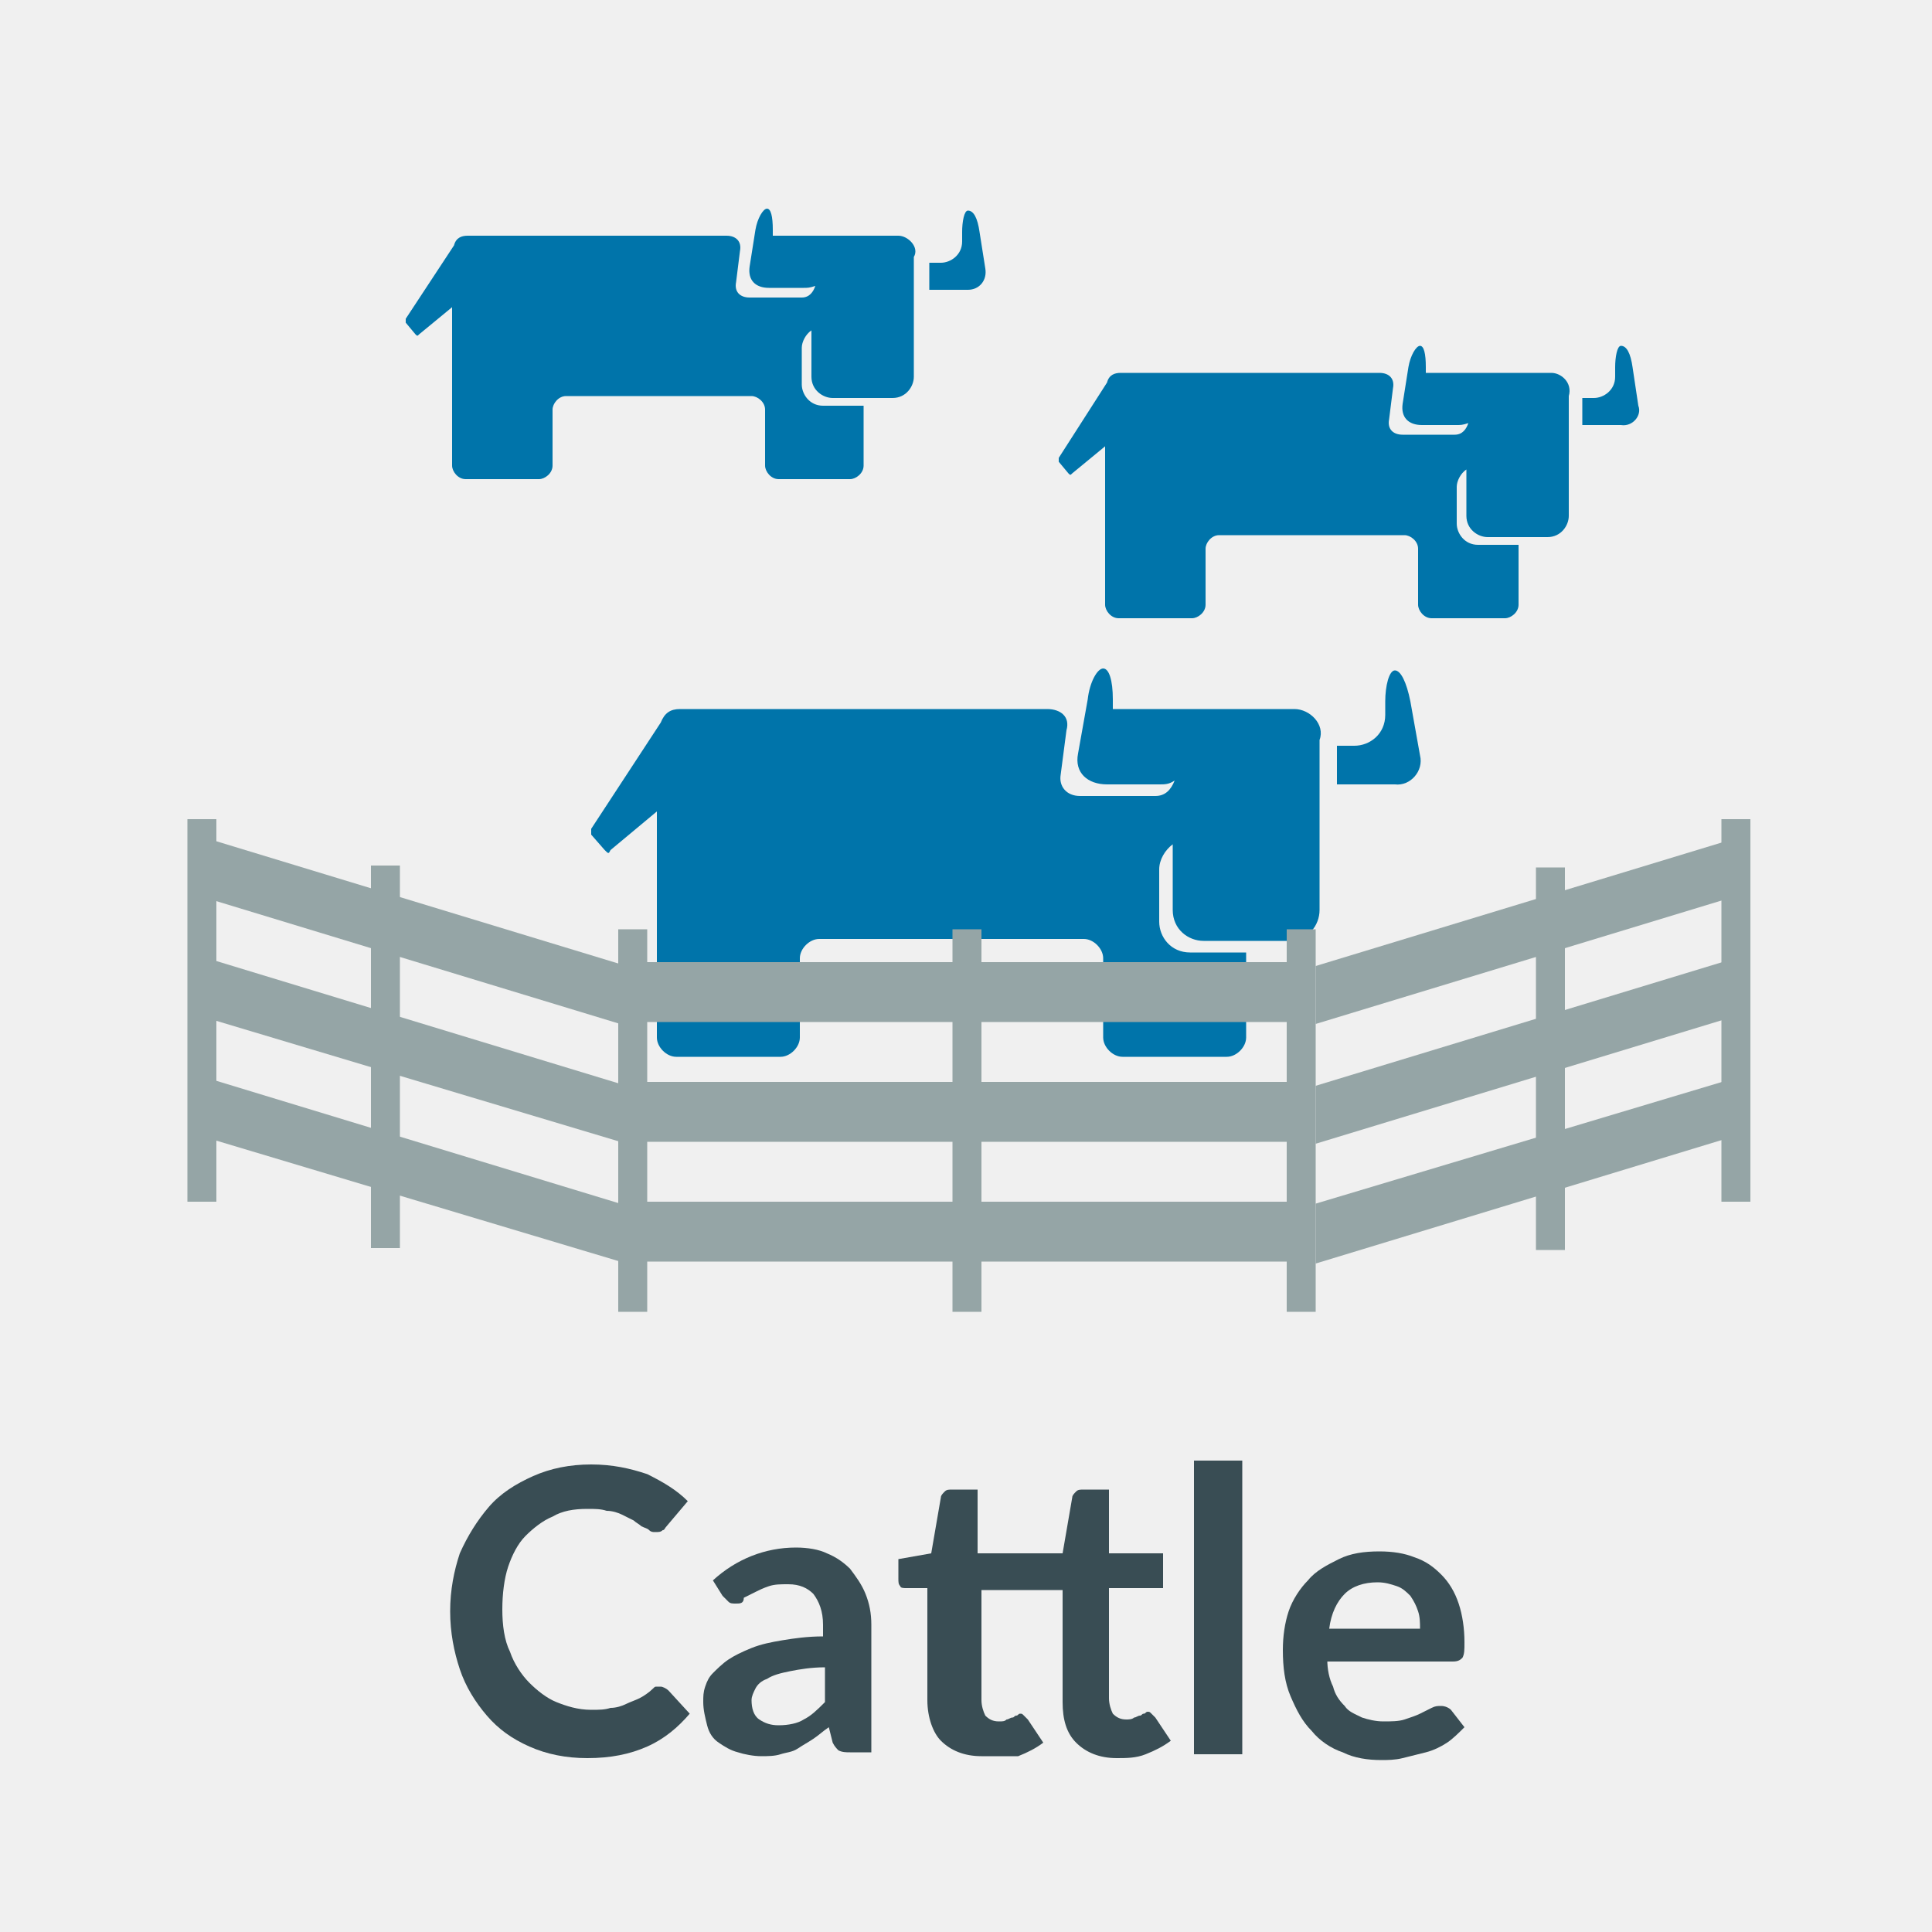
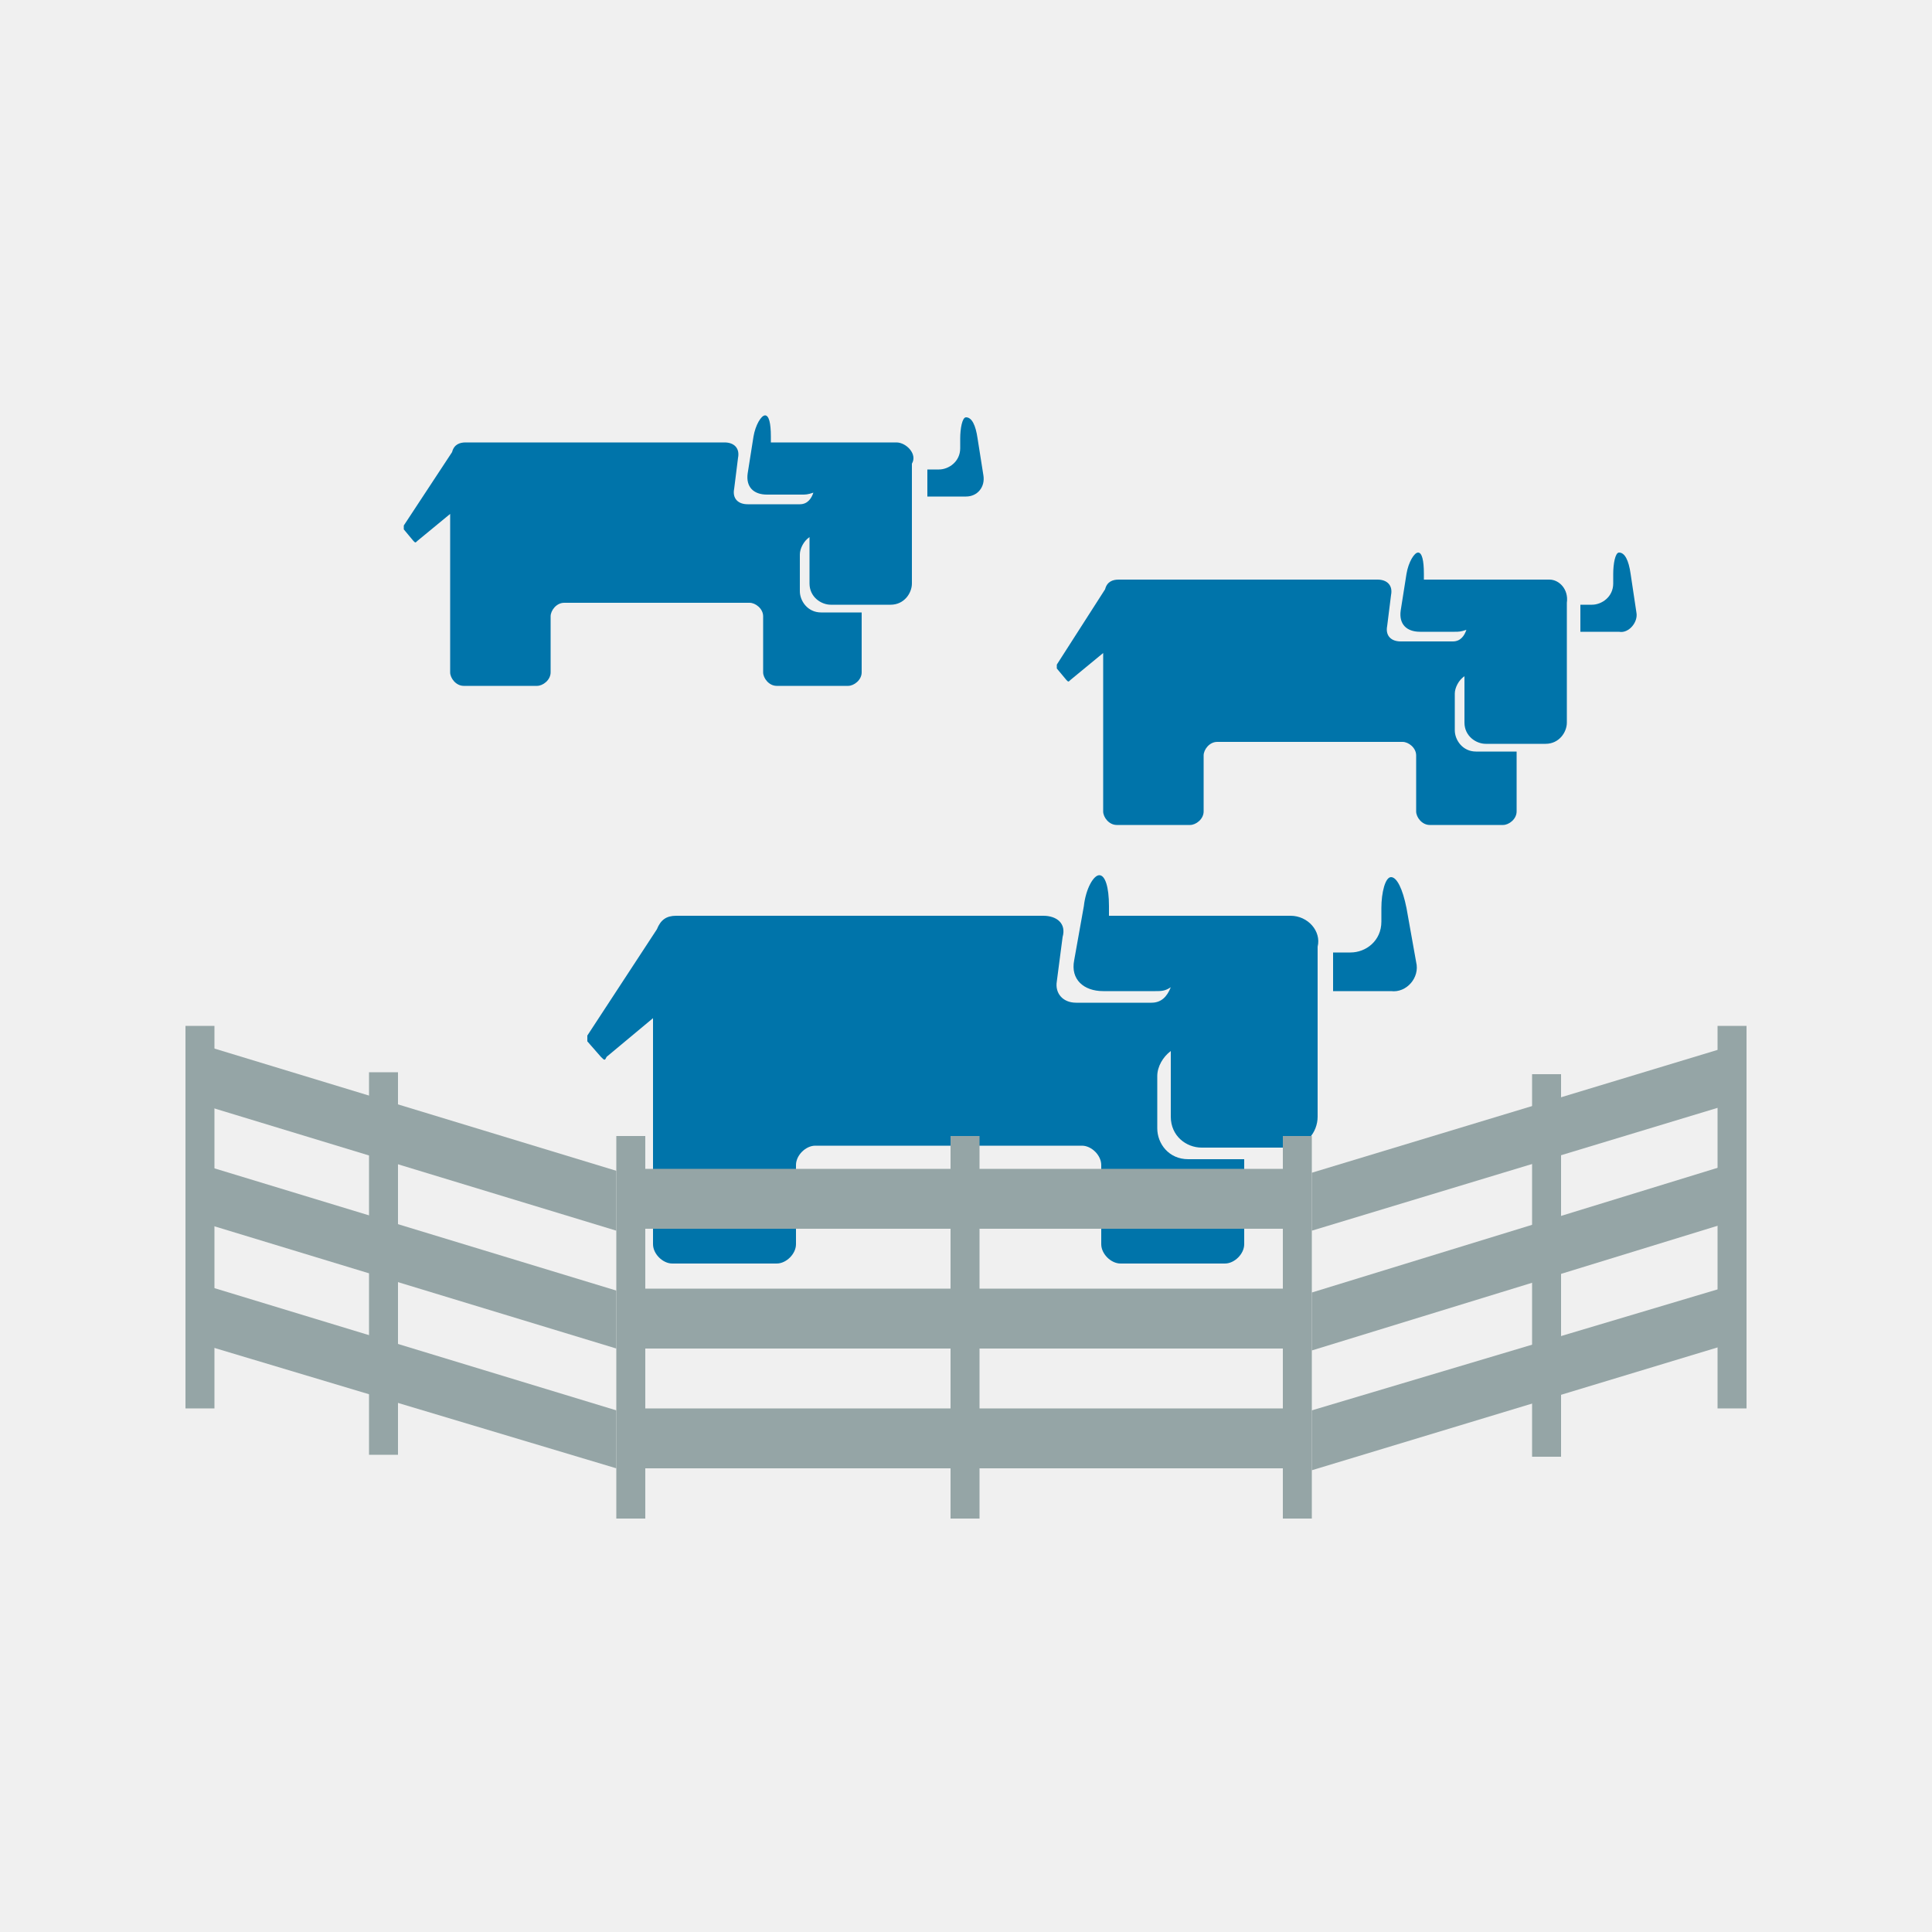
<svg xmlns="http://www.w3.org/2000/svg" version="1.1" id="Layer_1" x="0px" y="0px" viewBox="0 0 100 100" style="enable-background:new 0 0 100 100;" xml:space="preserve">
  <style type="text/css">
- 	.st0{fill:#394D54;}
- 	.st1{fill:#0074AA;}
- 	.st2{fill:none;}
- 	.st3{fill:#39B7E1;}
- 	.st4{fill:#FFFFFF;}
- 	.st5{fill:#336EE5;}
- 	.st6{fill:none;stroke:#FFFFFF;stroke-width:0.274;}
- 	.st7{fill:#373535;}
- 	.st8{fill:#95A5A6;}
+ 	.st0{fill:#0074AA;}
+ 	.st1{fill:#95A5A6;}
</style>
-   <g>
-     <path class="st0" d="M34.2,87.3c0.1,0,0.3,0.1,0.4,0.2l1.1,1.2c-0.6,0.7-1.3,1.3-2.2,1.7c-0.9,0.4-1.9,0.6-3.1,0.6   c-1.1,0-2.1-0.2-3-0.6c-0.9-0.4-1.6-0.9-2.2-1.6c-0.6-0.7-1.1-1.5-1.4-2.4s-0.5-1.9-0.5-3c0-1.1,0.2-2.1,0.5-3   c0.4-0.9,0.9-1.7,1.5-2.4c0.6-0.7,1.4-1.2,2.3-1.6c0.9-0.4,1.9-0.6,3-0.6c1.1,0,2,0.2,2.9,0.5c0.8,0.4,1.5,0.8,2.1,1.4L34.5,79   c-0.1,0.1-0.1,0.2-0.2,0.2c-0.1,0.1-0.2,0.1-0.4,0.1c-0.1,0-0.2,0-0.3-0.1c-0.1-0.1-0.2-0.1-0.4-0.2c-0.1-0.1-0.3-0.2-0.4-0.3   c-0.2-0.1-0.4-0.2-0.6-0.3s-0.5-0.2-0.8-0.2c-0.3-0.1-0.6-0.1-1-0.1c-0.7,0-1.3,0.1-1.8,0.4c-0.5,0.2-1,0.6-1.4,1   c-0.4,0.4-0.7,1-0.9,1.6c-0.2,0.6-0.3,1.4-0.3,2.2c0,0.8,0.1,1.6,0.4,2.2c0.2,0.6,0.6,1.2,1,1.6s0.9,0.8,1.4,1   c0.5,0.2,1.1,0.4,1.8,0.4c0.4,0,0.7,0,1-0.1c0.3,0,0.6-0.1,0.8-0.2s0.5-0.2,0.7-0.3c0.2-0.1,0.5-0.3,0.7-0.5   c0.1-0.1,0.1-0.1,0.2-0.1C34,87.3,34.1,87.3,34.2,87.3z" />
-     <path class="st0" d="M36.9,81.8c1.2-1.1,2.7-1.7,4.3-1.7c0.6,0,1.2,0.1,1.6,0.3c0.5,0.2,0.9,0.5,1.2,0.8c0.3,0.4,0.6,0.8,0.8,1.3   c0.2,0.5,0.3,1,0.3,1.6v6.6H44c-0.2,0-0.4,0-0.6-0.1c-0.1-0.1-0.2-0.2-0.3-0.4l-0.2-0.8c-0.3,0.2-0.5,0.4-0.8,0.6   c-0.3,0.2-0.5,0.3-0.8,0.5s-0.6,0.2-0.9,0.3c-0.3,0.1-0.7,0.1-1,0.1c-0.4,0-0.9-0.1-1.2-0.2c-0.4-0.1-0.7-0.3-1-0.5   c-0.3-0.2-0.5-0.5-0.6-0.9s-0.2-0.8-0.2-1.2c0-0.3,0-0.5,0.1-0.8c0.1-0.3,0.2-0.5,0.4-0.7c0.2-0.2,0.5-0.5,0.8-0.7   c0.3-0.2,0.7-0.4,1.2-0.6c0.5-0.2,1-0.3,1.6-0.4c0.6-0.1,1.3-0.2,2.1-0.2v-0.6c0-0.7-0.2-1.2-0.5-1.6c-0.3-0.3-0.7-0.5-1.3-0.5   c-0.4,0-0.7,0-1,0.1c-0.3,0.1-0.5,0.2-0.7,0.3c-0.2,0.1-0.4,0.2-0.6,0.3C38.5,83,38.3,83,38.1,83c-0.2,0-0.3,0-0.4-0.1   c-0.1-0.1-0.2-0.2-0.3-0.3L36.9,81.8z M42.7,86.3c-0.7,0-1.3,0.1-1.8,0.2c-0.5,0.1-0.9,0.2-1.2,0.4c-0.3,0.1-0.5,0.3-0.6,0.5   c-0.1,0.2-0.2,0.4-0.2,0.6c0,0.4,0.1,0.8,0.4,1c0.3,0.2,0.6,0.3,1,0.3c0.5,0,1-0.1,1.3-0.3c0.4-0.2,0.7-0.5,1.1-0.9V86.3z" />
-     <path class="st0" d="M50.8,90.9c-0.9,0-1.6-0.3-2.1-0.8C48.3,89.7,48,88.9,48,88v-5.8h-1.1c-0.1,0-0.3,0-0.3-0.1   c-0.1-0.1-0.1-0.2-0.1-0.4v-1l1.7-0.3l0.5-2.9c0-0.1,0.1-0.2,0.2-0.3c0.1-0.1,0.2-0.1,0.4-0.1h1.3v3.3h4.4l0.5-2.9   c0-0.1,0.1-0.2,0.2-0.3c0.1-0.1,0.2-0.1,0.4-0.1h1.3v3.3h2.8v1.8h-2.8v5.7c0,0.3,0.1,0.6,0.2,0.8c0.2,0.2,0.4,0.3,0.7,0.3   c0.1,0,0.3,0,0.4-0.1c0.1,0,0.2-0.1,0.3-0.1c0.1,0,0.1-0.1,0.2-0.1c0.1,0,0.1-0.1,0.2-0.1c0.1,0,0.1,0,0.2,0.1c0,0,0.1,0.1,0.2,0.2   l0.8,1.2c-0.4,0.3-0.8,0.5-1.3,0.7s-1,0.2-1.5,0.2c-0.9,0-1.6-0.3-2.1-0.8c-0.5-0.5-0.7-1.2-0.7-2.1v-5.8h-4.2v5.7   c0,0.3,0.1,0.6,0.2,0.8c0.2,0.2,0.4,0.3,0.7,0.3c0.2,0,0.3,0,0.4-0.1c0.1,0,0.2-0.1,0.3-0.1c0.1,0,0.1-0.1,0.2-0.1   c0.1,0,0.1-0.1,0.2-0.1c0.1,0,0.1,0,0.2,0.1c0,0,0.1,0.1,0.2,0.2l0.8,1.2c-0.4,0.3-0.8,0.5-1.3,0.7C51.8,90.9,51.4,90.9,50.8,90.9z   " />
-     <path class="st0" d="M64.3,75.6v15.2h-2.5V75.6H64.3z" />
-     <path class="st0" d="M68.7,85.9c0,0.5,0.1,1,0.3,1.4c0.1,0.4,0.3,0.7,0.6,1c0.2,0.3,0.5,0.4,0.9,0.6c0.3,0.1,0.7,0.2,1.1,0.2   c0.4,0,0.8,0,1.1-0.1c0.3-0.1,0.6-0.2,0.8-0.3c0.2-0.1,0.4-0.2,0.6-0.3c0.2-0.1,0.3-0.1,0.5-0.1c0.2,0,0.4,0.1,0.5,0.2l0.7,0.9   c-0.3,0.3-0.6,0.6-0.9,0.8c-0.3,0.2-0.7,0.4-1.1,0.5c-0.4,0.1-0.8,0.2-1.2,0.3c-0.4,0.1-0.8,0.1-1.1,0.1c-0.7,0-1.4-0.1-2-0.4   c-0.6-0.2-1.2-0.6-1.6-1.1c-0.5-0.5-0.8-1.1-1.1-1.8c-0.3-0.7-0.4-1.5-0.4-2.4c0-0.7,0.1-1.4,0.3-2c0.2-0.6,0.6-1.2,1-1.6   c0.4-0.5,1-0.8,1.6-1.1c0.6-0.3,1.3-0.4,2.1-0.4c0.7,0,1.3,0.1,1.8,0.3c0.6,0.2,1,0.5,1.4,0.9c0.4,0.4,0.7,0.9,0.9,1.5   c0.2,0.6,0.3,1.3,0.3,2c0,0.4,0,0.6-0.1,0.8c-0.1,0.1-0.2,0.2-0.5,0.2H68.7z M73.5,84.3c0-0.3,0-0.6-0.1-0.9   c-0.1-0.3-0.2-0.5-0.4-0.8c-0.2-0.2-0.4-0.4-0.7-0.5c-0.3-0.1-0.6-0.2-1-0.2c-0.7,0-1.3,0.2-1.7,0.6c-0.4,0.4-0.7,1-0.8,1.8H73.5z" />
-   </g>
  <g>
    <g>
      <g>
-         <path class="st1" d="M51,13.9L50.7,12c-0.1-0.7-0.3-1.1-0.6-1.1c-0.2,0-0.3,0.6-0.3,1.1v0.5c0,0.7-0.6,1.1-1.1,1.1h-0.5h-0.1v1.4     h0.1h1.9C50.7,15,51.1,14.5,51,13.9z" />
+         <g>
+           <path class="st0" d="M50.9,24.6l-0.3-1.9c-0.1-0.7-0.3-1.1-0.6-1.1c-0.2,0-0.3,0.6-0.3,1.1v0.5c0,0.7-0.6,1.1-1.1,1.1h-0.5H48      v1.4h0.1H50C50.6,25.7,51,25.2,50.9,24.6z" />
+         </g>
      </g>
+       <path class="st0" d="M46.4,22.9h-3.1c0,0,0,0-0.1,0H40h-0.1v-0.3c0-0.7-0.1-1.1-0.3-1.1S39.1,22,39,22.6l-0.3,1.9    c-0.1,0.7,0.3,1.1,1,1.1h1.8c0.2,0,0.3,0,0.6-0.1c-0.1,0.3-0.3,0.6-0.7,0.6h-2.7c-0.5,0-0.8-0.3-0.7-0.8l0.2-1.6    c0.1-0.5-0.2-0.8-0.7-0.8H24.1c-0.3,0-0.6,0.1-0.7,0.5l-2.5,3.8c0,0.1,0,0.1,0,0.2l0.5,0.6c0.1,0.1,0.1,0.1,0.2,0l1.7-1.4v8.2    c0,0.3,0.3,0.7,0.7,0.7h3.8c0.3,0,0.7-0.3,0.7-0.7v-2.9c0-0.3,0.3-0.7,0.7-0.7h9.6c0.3,0,0.7,0.3,0.7,0.7v2.9    c0,0.3,0.3,0.7,0.7,0.7h3.7c0.3,0,0.7-0.3,0.7-0.7v-3.1h-2.1c-0.7,0-1.1-0.6-1.1-1.1v-1.9c0-0.3,0.2-0.7,0.5-0.9v2.4    c0,0.7,0.6,1.1,1.1,1.1h3.1c0.7,0,1.1-0.6,1.1-1.1V24C47.5,23.5,46.9,22.9,46.4,22.9z" />
    </g>
-     <path class="st1" d="M46.5,12.2h-3.1c0,0,0,0-0.1,0h-3.2H40v-0.3c0-0.7-0.1-1.1-0.3-1.1s-0.5,0.5-0.6,1.1l-0.3,1.9   c-0.1,0.7,0.3,1.1,1,1.1h1.8c0.2,0,0.3,0,0.6-0.1c-0.1,0.3-0.3,0.6-0.7,0.6h-2.7c-0.5,0-0.8-0.3-0.7-0.8l0.2-1.6   c0.1-0.5-0.2-0.8-0.7-0.8H24.2c-0.3,0-0.6,0.1-0.7,0.5L21,16.5c0,0.1,0,0.1,0,0.2l0.5,0.6c0.1,0.1,0.1,0.1,0.2,0l1.7-1.4v8.2   c0,0.3,0.3,0.7,0.7,0.7h3.8c0.3,0,0.7-0.3,0.7-0.7v-2.9c0-0.3,0.3-0.7,0.7-0.7h9.6c0.3,0,0.7,0.3,0.7,0.7v2.9   c0,0.3,0.3,0.7,0.7,0.7H44c0.3,0,0.7-0.3,0.7-0.7v-3.1h-2.1c-0.7,0-1.1-0.6-1.1-1.1V18c0-0.3,0.2-0.7,0.5-0.9v2.4   c0,0.7,0.6,1.1,1.1,1.1h3.1c0.7,0,1.1-0.6,1.1-1.1v-6.2C47.6,12.8,47,12.2,46.5,12.2z" />
-   </g>
-   <g>
    <g>
      <g>
-         <path class="st1" d="M84.8,21L84.5,19c-0.1-0.7-0.3-1.1-0.6-1.1c-0.2,0-0.3,0.6-0.3,1.1v0.5c0,0.7-0.6,1.1-1.1,1.1H82h-0.1V22H82     h1.9C84.5,22.1,85,21.5,84.8,21z" />
+         <g>
+           <path class="st0" d="M84.7,31.7l-0.3-2c-0.1-0.7-0.3-1.1-0.6-1.1c-0.2,0-0.3,0.6-0.3,1.1v0.5c0,0.7-0.6,1.1-1.1,1.1h-0.5h-0.1      v1.4h0.1h1.9C84.3,32.8,84.8,32.2,84.7,31.7z" />
+         </g>
      </g>
+       <path class="st0" d="M80.2,30h-3.1c0,0,0,0-0.1,0h-3.2h-0.1v-0.3c0-0.7-0.1-1.1-0.3-1.1s-0.5,0.5-0.6,1.1l-0.3,1.9    c-0.1,0.7,0.3,1.1,1,1.1h1.8c0.2,0,0.3,0,0.6-0.1c-0.1,0.3-0.3,0.6-0.7,0.6h-2.7c-0.5,0-0.8-0.3-0.7-0.8l0.2-1.6    c0.1-0.5-0.2-0.8-0.7-0.8H57.9c-0.3,0-0.6,0.1-0.7,0.5l-2.5,3.9c0,0.1,0,0.1,0,0.2l0.5,0.6c0.1,0.1,0.1,0.1,0.2,0l1.7-1.4V42    c0,0.3,0.3,0.7,0.7,0.7h3.8c0.3,0,0.7-0.3,0.7-0.7v-2.9c0-0.3,0.3-0.7,0.7-0.7h9.6c0.3,0,0.7,0.3,0.7,0.7V42    c0,0.3,0.3,0.7,0.7,0.7h3.8c0.3,0,0.7-0.3,0.7-0.7v-3.1h-2.1c-0.7,0-1.1-0.6-1.1-1.1v-1.9c0-0.3,0.2-0.7,0.5-0.9v2.4    c0,0.7,0.6,1.1,1.1,1.1h3.1c0.7,0,1.1-0.6,1.1-1.1v-6.2C81.2,30.5,80.7,30,80.2,30z" />
    </g>
-     <path class="st1" d="M80.3,19.3h-3.1c0,0,0,0-0.1,0h-3.2h-0.1v-0.3c0-0.7-0.1-1.1-0.3-1.1s-0.5,0.5-0.6,1.1l-0.3,1.9   c-0.1,0.7,0.3,1.1,1,1.1h1.8c0.2,0,0.3,0,0.6-0.1c-0.1,0.3-0.3,0.6-0.7,0.6h-2.7c-0.5,0-0.8-0.3-0.7-0.8l0.2-1.6   c0.1-0.5-0.2-0.8-0.7-0.8H58c-0.3,0-0.6,0.1-0.7,0.5l-2.5,3.9c0,0.1,0,0.1,0,0.2l0.5,0.6c0.1,0.1,0.1,0.1,0.2,0l1.7-1.4v8.2   c0,0.3,0.3,0.7,0.7,0.7h3.8c0.3,0,0.7-0.3,0.7-0.7v-2.9c0-0.3,0.3-0.7,0.7-0.7h9.6c0.3,0,0.7,0.3,0.7,0.7v2.9   c0,0.3,0.3,0.7,0.7,0.7h3.8c0.3,0,0.7-0.3,0.7-0.7v-3.1h-2.1c-0.7,0-1.1-0.6-1.1-1.1v-1.9c0-0.3,0.2-0.7,0.5-0.9v2.4   c0,0.7,0.6,1.1,1.1,1.1h3.1c0.7,0,1.1-0.6,1.1-1.1v-6.2C81.4,19.8,80.8,19.3,80.3,19.3z" />
-   </g>
-   <g>
    <g>
      <g>
-         <path class="st1" d="M73.5,39.1L73,36.3c-0.2-1-0.5-1.6-0.8-1.6c-0.3,0-0.5,0.8-0.5,1.6V37c0,1-0.8,1.6-1.6,1.6h-0.7h-0.2v2h0.2     h2.8C73,40.7,73.7,39.9,73.5,39.1z" />
+         <g>
+           <path class="st0" d="M73.3,49.8L72.8,47c-0.2-1-0.5-1.6-0.8-1.6s-0.5,0.8-0.5,1.6v0.7c0,1-0.8,1.6-1.6,1.6h-0.7h-0.2v2h0.2h2.8      C72.8,51.4,73.5,50.6,73.3,49.8z" />
+         </g>
      </g>
+       <path class="st0" d="M66.8,47.4h-4.4c0,0,0,0-0.2,0h-4.6h-0.2v-0.5c0-1-0.2-1.6-0.5-1.6s-0.7,0.7-0.8,1.6l-0.5,2.8    c-0.2,1,0.5,1.6,1.5,1.6h2.7c0.3,0,0.5,0,0.8-0.2c-0.2,0.5-0.5,0.8-1,0.8h-3.9c-0.7,0-1.1-0.5-1-1.1l0.3-2.3    c0.2-0.7-0.3-1.1-1-1.1h-19c-0.5,0-0.8,0.2-1,0.7l-3.6,5.5c0,0.2,0,0.2,0,0.3l0.7,0.8c0.2,0.2,0.2,0.2,0.3,0l2.4-2v11.7    c0,0.5,0.5,1,1,1h5.4c0.5,0,1-0.5,1-1v-4.1c0-0.5,0.5-1,1-1H56c0.5,0,1,0.5,1,1v4.1c0,0.5,0.5,1,1,1h5.4c0.5,0,1-0.5,1-1V60h-2.9    c-1,0-1.6-0.8-1.6-1.6v-2.7c0-0.5,0.3-1,0.7-1.3v3.4c0,1,0.8,1.6,1.6,1.6h4.4c1,0,1.6-0.8,1.6-1.6V49    C68.4,48.2,67.7,47.4,66.8,47.4z" />
    </g>
-     <path class="st1" d="M67,36.7h-4.4c0,0,0,0-0.2,0h-4.6h-0.2v-0.5c0-1-0.2-1.6-0.5-1.6s-0.7,0.7-0.8,1.6l-0.5,2.8   c-0.2,1,0.5,1.6,1.5,1.6H60c0.3,0,0.5,0,0.8-0.2c-0.2,0.5-0.5,0.8-1,0.8h-3.9c-0.7,0-1.1-0.5-1-1.1l0.3-2.3c0.2-0.7-0.3-1.1-1-1.1   H35.2c-0.5,0-0.8,0.2-1,0.7l-3.6,5.5c0,0.2,0,0.2,0,0.3l0.7,0.8c0.2,0.2,0.2,0.2,0.3,0l2.4-2v11.7c0,0.5,0.5,1,1,1h5.4   c0.5,0,1-0.5,1-1v-4.1c0-0.5,0.5-1,1-1h13.7c0.5,0,1,0.5,1,1v4.1c0,0.5,0.5,1,1,1h5.4c0.5,0,1-0.5,1-1v-4.4h-2.9   c-1,0-1.6-0.8-1.6-1.6V45c0-0.5,0.3-1,0.7-1.3v3.4c0,1,0.8,1.6,1.6,1.6h4.4c1,0,1.6-0.8,1.6-1.6v-8.8C68.6,37.5,67.8,36.7,67,36.7z   " />
+     <rect x="33" y="60.5" class="st1" width="33.9" height="3.1" />
+     <rect x="33" y="66.7" class="st1" width="33.9" height="3.1" />
+     <rect x="33" y="72.9" class="st1" width="33.9" height="3.1" />
+     <rect x="31.9" y="58.8" class="st1" width="1.5" height="19.8" />
+     <rect x="49.2" y="58.8" class="st1" width="1.5" height="19.8" />
+     <rect x="66.4" y="58.8" class="st1" width="1.5" height="19.8" />
+     <polygon class="st1" points="10.2,57.1 31.9,63.7 31.9,60.6 10.2,54  " />
+     <polygon class="st1" points="10.2,63.2 31.9,69.8 31.9,66.8 10.2,60.2  " />
+     <polygon class="st1" points="10.2,69.5 31.9,76 31.9,73 10.2,66.4  " />
+     <rect x="19.1" y="55.5" class="st1" width="1.5" height="19.8" />
+     <rect x="9.6" y="53.1" class="st1" width="1.5" height="19.8" />
+     <polygon class="st1" points="89.7,57.1 67.9,63.7 67.9,60.7 89.7,54.1  " />
+     <polygon class="st1" points="89.7,63.2 67.9,69.9 67.9,66.9 89.7,60.2  " />
+     <polygon class="st1" points="89.7,69.5 67.9,76.1 67.9,73 89.7,66.5  " />
+     <rect x="79.3" y="55.6" class="st1" width="1.5" height="19.8" />
+     <rect x="88.9" y="53.1" class="st1" width="1.5" height="19.8" />
  </g>
-   <rect x="33.1" y="49.8" class="st8" width="33.9" height="3.1" />
-   <rect x="33.1" y="56" class="st8" width="33.9" height="3.1" />
-   <rect x="33.1" y="62.2" class="st8" width="33.9" height="3.1" />
-   <rect x="32" y="48.1" class="st8" width="1.5" height="19.8" />
-   <rect x="49.3" y="48.1" class="st8" width="1.5" height="19.8" />
-   <rect x="66.6" y="48.1" class="st8" width="1.5" height="19.8" />
-   <polygon class="st8" points="10.4,46.4 32.1,53 32.1,49.9 10.4,43.3 " />
-   <polygon class="st8" points="10.4,52.6 32.1,59.1 32.1,56.1 10.4,49.5 " />
-   <polygon class="st8" points="10.4,58.8 32.1,65.3 32.1,62.3 10.4,55.7 " />
-   <rect x="19.2" y="44.8" class="st8" width="1.5" height="19.8" />
-   <rect x="9.7" y="42.4" class="st8" width="1.5" height="19.8" />
-   <polygon class="st8" points="89.8,46.4 68.1,53 68.1,50 89.8,43.4 " />
-   <polygon class="st8" points="89.8,52.6 68.1,59.2 68.1,56.2 89.8,49.6 " />
-   <polygon class="st8" points="89.8,58.8 68.1,65.4 68.1,62.3 89.8,55.8 " />
-   <rect x="79.5" y="44.9" class="st8" width="1.5" height="19.8" />
-   <rect x="89.1" y="42.4" class="st8" width="1.5" height="19.8" />
</svg>
